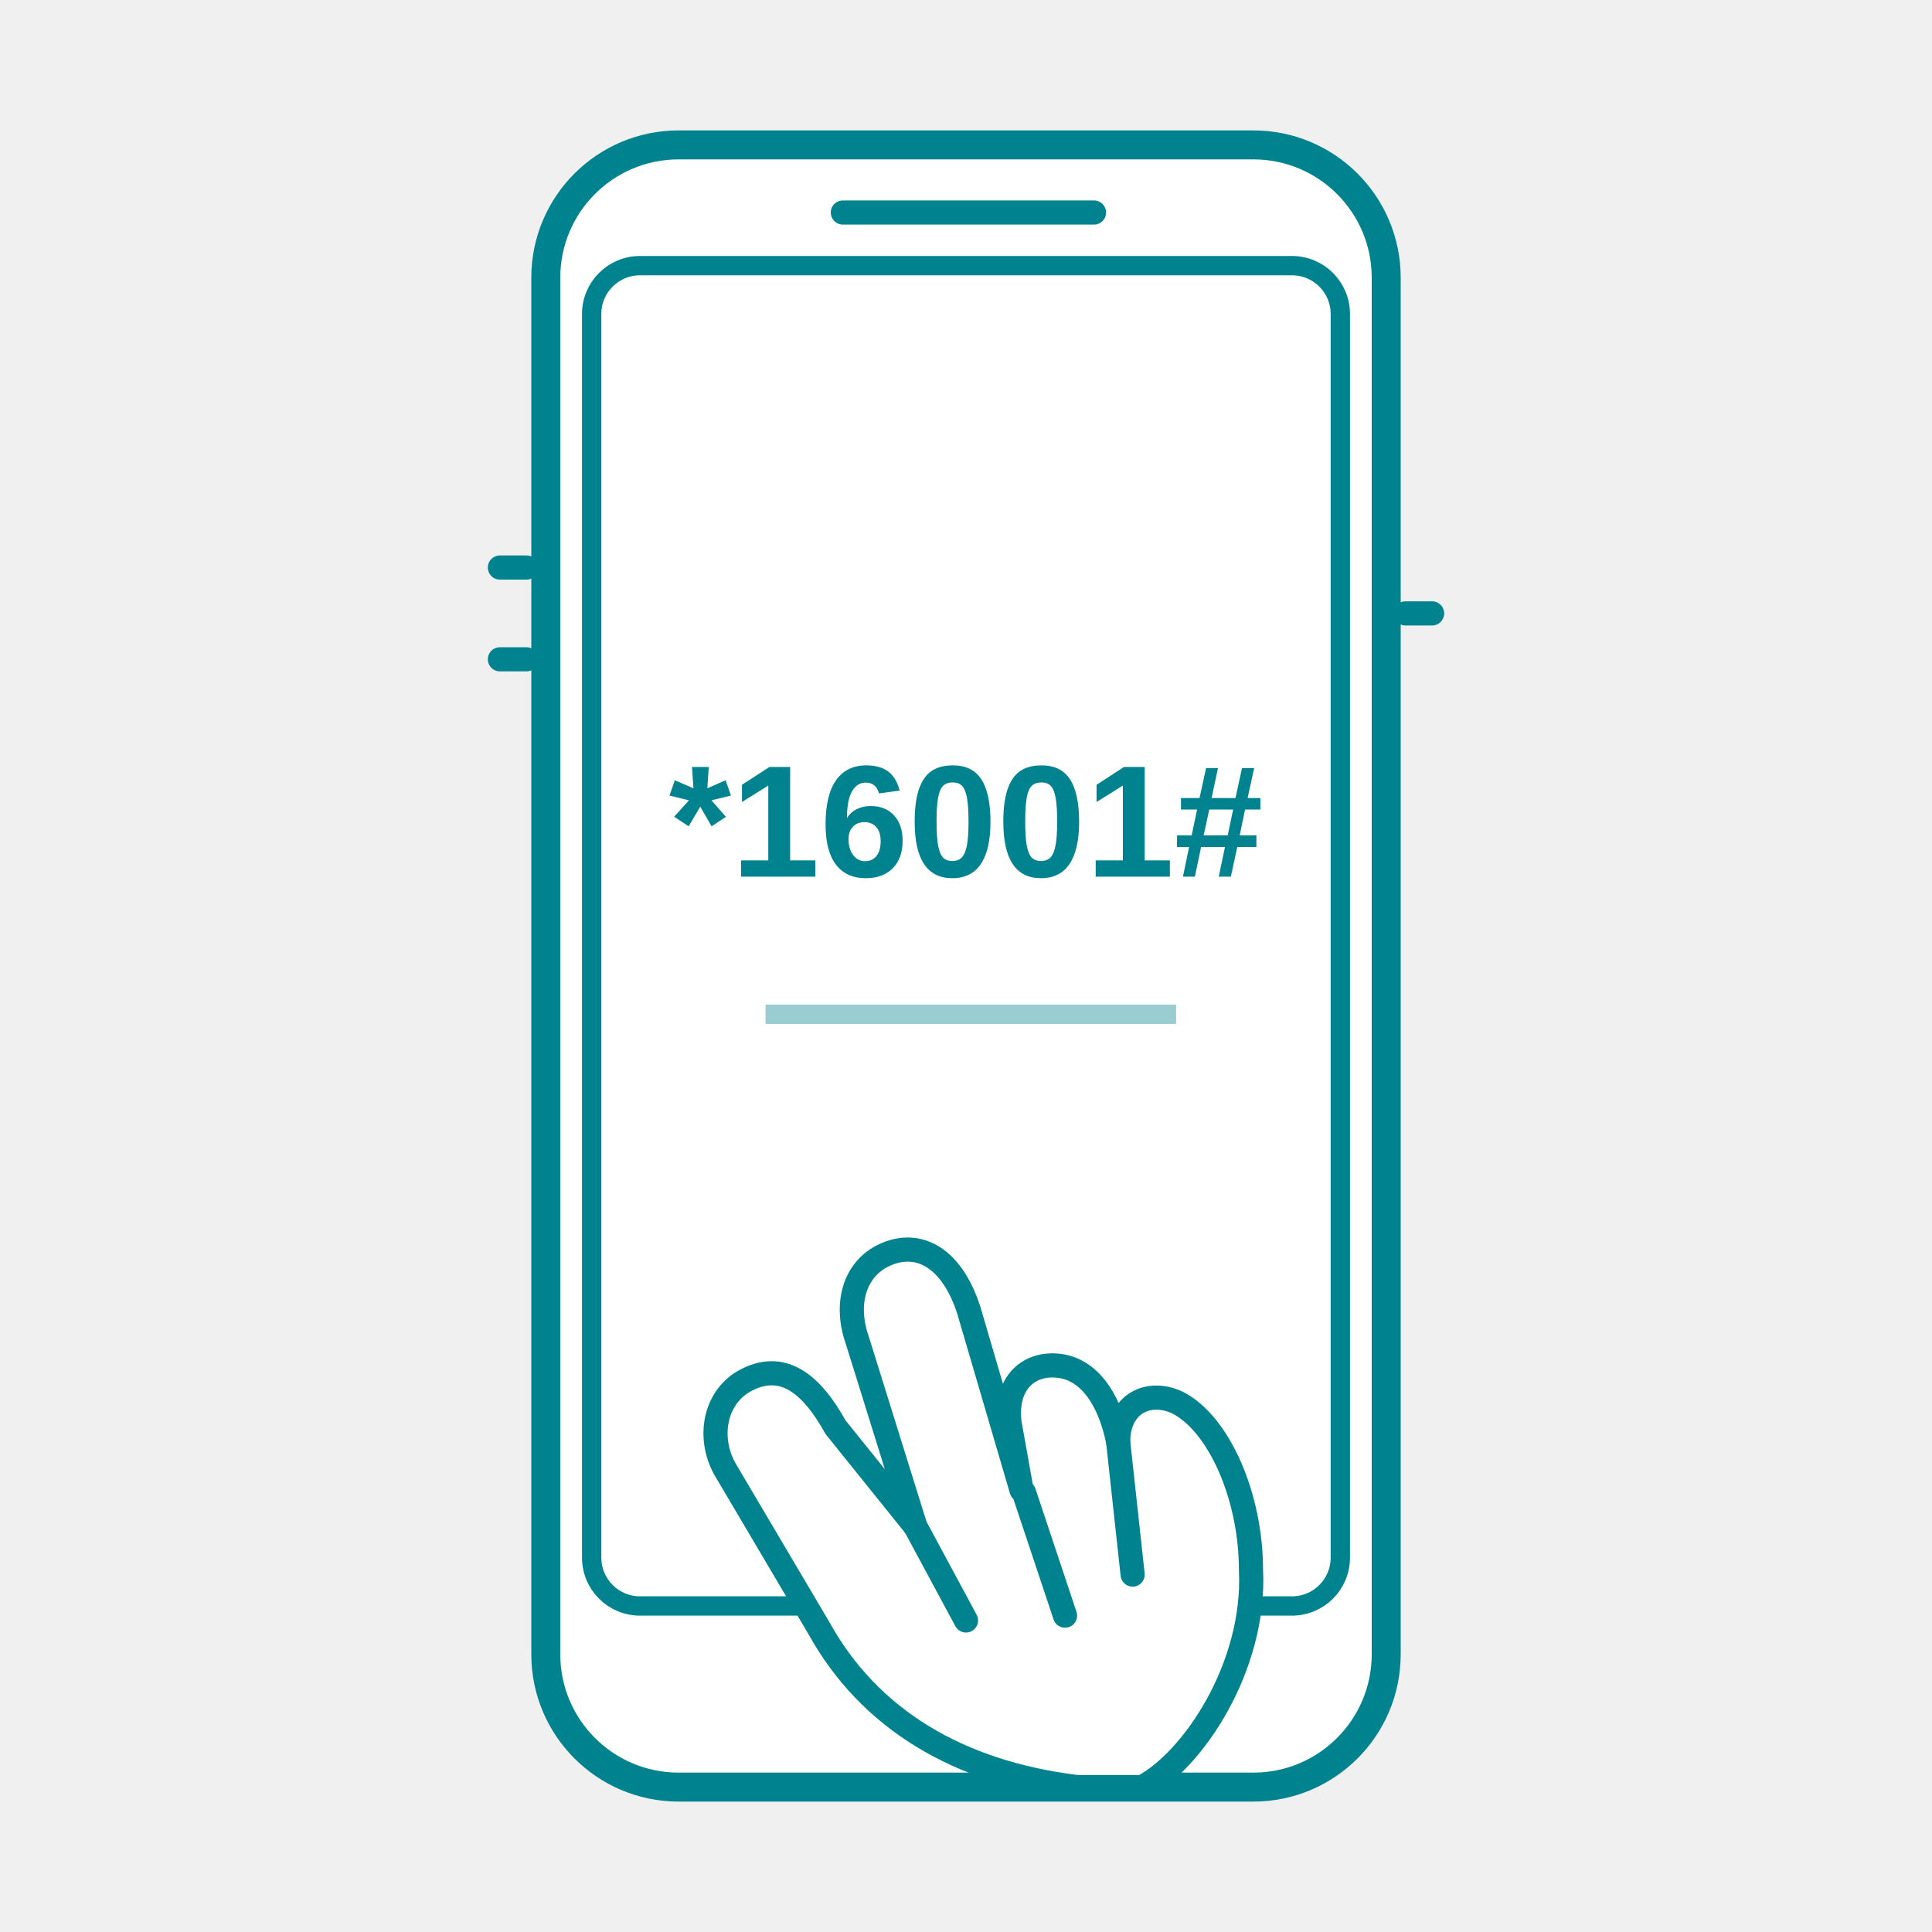
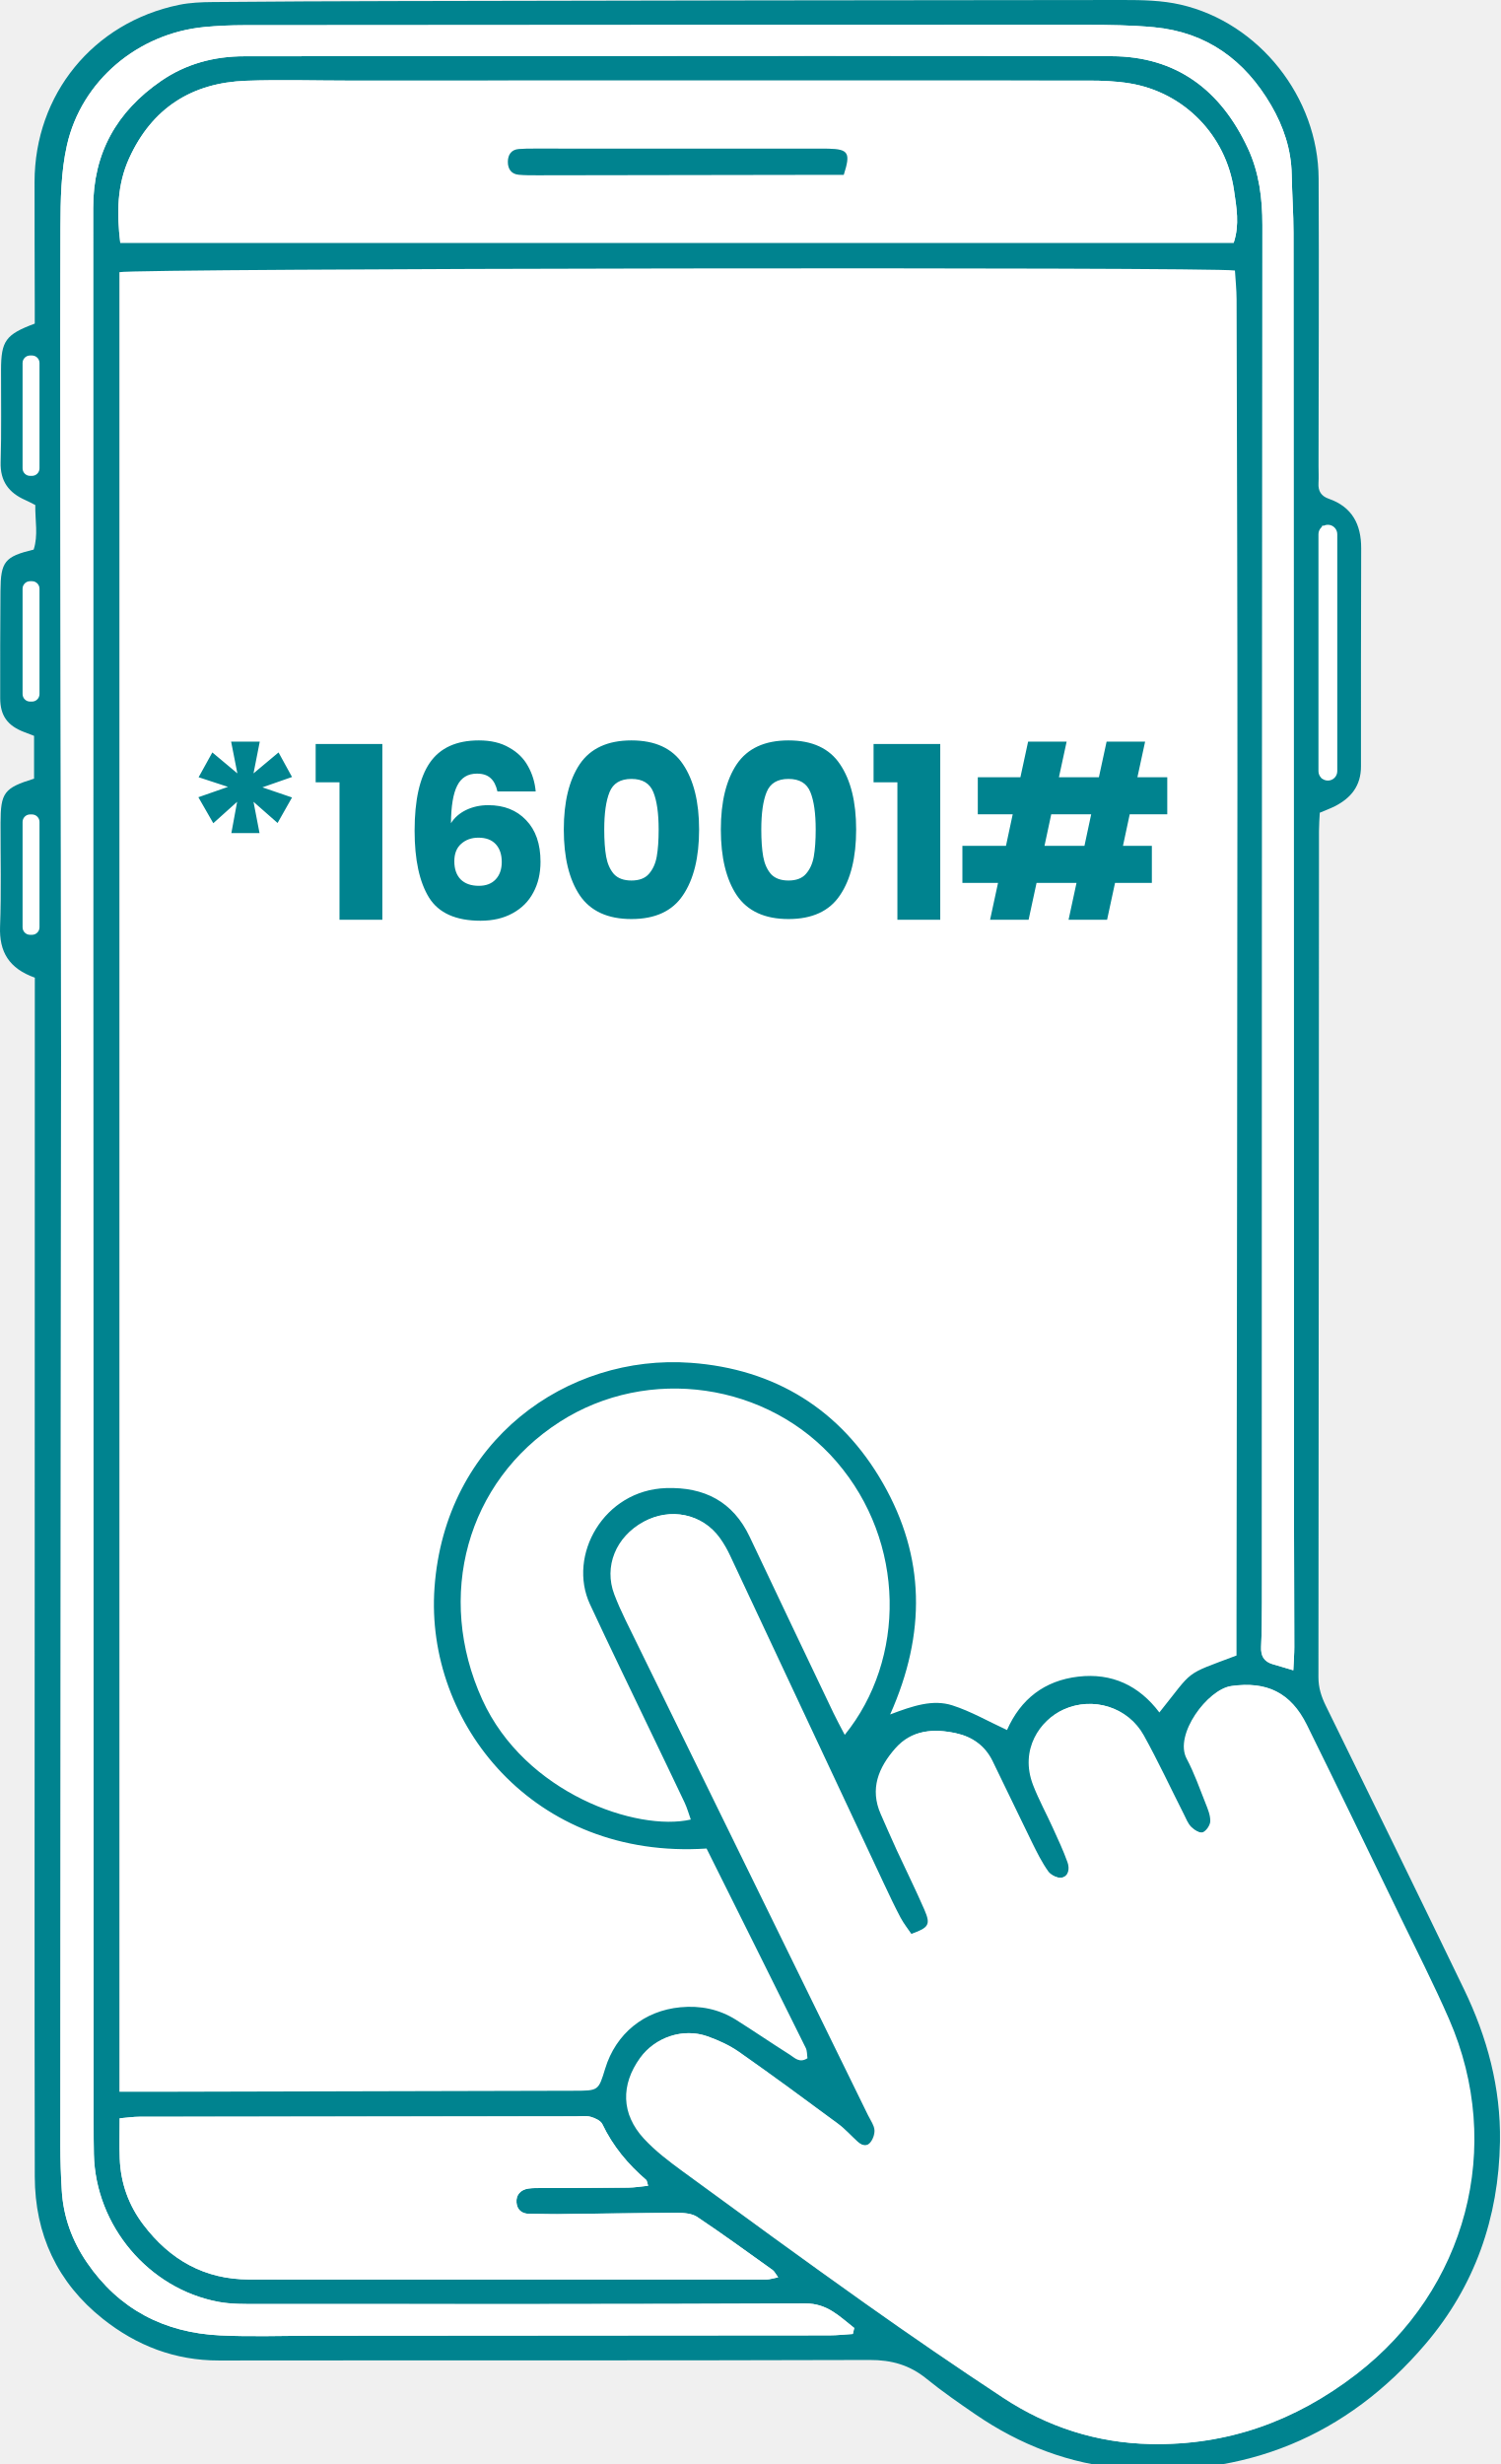
- <svg xmlns="http://www.w3.org/2000/svg" width="800" height="800" viewBox="0 0 800 800" fill="none" role="img" aria-labelledby="title desc">
-   <g stroke="#00838F" stroke-linecap="round" stroke-linejoin="round" fill="none">
-     <rect x="226" y="60" width="348" height="680" rx="55" fill="#fff" stroke-width="12" />
-     <rect x="245" y="110" width="310" height="555" rx="20" stroke-width="8" />
-     <path d="M349 88 H453 M358 699 H444" stroke-width="10" />
-     <path d="M218 235 H207 M218 273 H207 M582 254 H593" stroke-width="10" />
-   </g>
-   <text x="400" y="363" text-anchor="middle" font-family="Poppins,Arial,sans-serif" font-size="66" font-weight="600" fill="#00838F">*16001#</text>
-   <path d="M317 420 H487" stroke="#00838F" stroke-width="8" opacity=".4" />
-   <g stroke="#00838F" stroke-width="10" stroke-linecap="round" stroke-linejoin="round">
-     <path fill="#fff" d="M446 740 C397 734 360 712 339 674 L300 608 C293 595 296 579 308 572 C324 563 336 573 346 591 L379 632 L355 555 C349 538 355 522 371 518 C384 515 395 524 401 542 L423 617 L418 589 C416 571 428 563 441 566 C453 569 460 582 463 597 C463 581 476 575 488 581 C505 590 518 620 518 650 C520 690 494 729 473 740 Z" />
-     <path d="M379 632 L400 671 M424 618 L441 669 M463 597 L469 652" fill="none" />
-   </g>
+ <svg xmlns="http://www.w3.org/2000/svg" width="798" height="1310" viewBox="0 0 798 1310" fill="none" role="img" aria-labelledby="title desc">
+   <rect x="64" y="139" width="594" height="986" fill="white" />
+   <path d="M18.524 519.78C4.844 514.91 -0.486 506.12 0.034 492.57C0.744 474.27 0.254 455.92 0.294 437.58C0.334 421.37 2.114 418.94 18.114 413.98C18.114 406.71 18.114 399.18 18.114 391.22C16.494 390.6 14.654 389.89 12.824 389.19C4.014 385.83 0.124 380.54 0.104 371.18C0.054 352.18 0.124 333.19 0.254 314.19C0.364 298.53 2.484 295.91 17.895 292.2C20.395 284.63 18.634 276.73 18.764 268.5C16.914 267.57 15.234 266.64 13.484 265.87C4.704 262.01 0.044 255.87 0.344 245.72C0.824 229.4 0.524 213.06 0.554 196.73C0.584 181.24 2.934 177.85 18.484 172.05C18.484 168.87 18.494 165.26 18.484 161.66C18.444 140 18.344 118.33 18.374 96.67C18.444 50.17 49.554 11.97 95.214 2.58C101.034 1.38 107.124 1.14 113.104 1.09C145.424 0.8 177.754 0.64 210.074 0.58C339.054 0.32 468.034 0.06 597.014 0C607.284 -0.01 617.844 0.19 627.764 2.48C669.504 12.1 700.864 51.77 701.084 94.87C701.334 145.86 701.074 196.86 701.034 247.85C701.034 250.85 701.194 253.86 701.014 256.85C700.764 261.08 702.434 263.76 706.504 265.18C718.954 269.51 723.744 278.89 723.714 291.47C723.634 330.13 723.544 368.79 723.604 407.45C723.614 417.7 718.384 424.23 709.744 428.63C707.384 429.83 704.874 430.74 701.694 432.09C701.554 435.2 701.274 438.46 701.274 441.72C701.184 591.7 701.144 741.68 700.984 891.66C700.974 897.21 702.494 901.96 704.894 906.86C729.524 957.09 754.124 1007.32 778.434 1057.71C790.734 1083.21 797.974 1110 797.504 1138.63C796.844 1179.12 784.114 1215.41 757.964 1246.13C715.984 1295.47 661.854 1317.51 597.404 1312.37C568.774 1310.09 542.314 1299.88 518.494 1283.52C509.714 1277.49 500.904 1271.42 492.654 1264.7C483.684 1257.39 474.094 1254.65 462.364 1254.69C347.044 1255.07 231.734 1254.82 116.414 1254.97C93.034 1255 72.644 1247.1 54.694 1232.84C30.474 1213.6 18.554 1187.91 18.494 1157.18C18.294 1052.2 18.434 947.21 18.454 842.23C18.474 737.24 18.494 632.26 18.514 527.27C18.524 524.94 18.524 522.64 18.524 519.78ZM657.434 880.16C657.434 873.77 657.424 867.46 657.434 861.16C657.604 711.84 657.874 562.53 657.924 413.21C657.954 328.55 657.674 243.9 657.474 159.24C657.464 154.02 656.884 148.8 656.594 143.83C644.224 141.79 71.284 142.64 63.454 144.71C63.454 466.65 63.454 788.76 63.454 1112.11C70.784 1112.11 77.665 1112.12 84.544 1112.11C158.204 1111.93 231.864 1111.75 305.514 1111.56C318.204 1111.53 318.204 1111.49 321.764 1099.79C327.444 1081.15 342.524 1068.98 361.774 1067.17C372.454 1066.16 382.374 1068.2 391.414 1073.9C400.994 1079.94 410.344 1086.34 419.924 1092.39C422.494 1094.01 425.034 1097.04 429.314 1094.27C429.044 1092.51 429.204 1090.42 428.404 1088.8C410.854 1053.35 393.194 1017.96 375.664 982.78C283.644 988.86 225.914 915.92 231.014 844.16C236.594 765.69 301.554 719.77 367.234 724.54C411.894 727.78 447.034 749.29 469.534 788.73C491.784 827.74 492.544 868.25 473.274 911.5C485.544 906.83 496.054 903.37 506.354 906.67C516.204 909.83 525.364 915.14 535.414 919.78C542.644 903.34 555.314 893.48 573.314 891.39C591.144 889.32 605.594 896.09 616.414 910.44C635.074 887.2 628.914 890.91 657.434 880.16ZM484.234 1028.29C482.354 1025.5 480.084 1022.68 478.414 1019.54C475.294 1013.67 472.454 1007.64 469.634 1001.62C442.364 943.46 415.124 885.28 387.824 827.13C386.274 823.83 384.454 820.6 382.324 817.64C373.104 804.86 356.384 801.34 342.204 809.02C327.394 817.05 320.954 832.88 326.614 847.7C328.394 852.36 330.434 856.93 332.624 861.41C375.654 949.33 418.724 1037.22 461.784 1125.13C462.954 1127.52 464.704 1129.9 464.894 1132.39C465.074 1134.63 464.054 1137.5 462.554 1139.21C460.454 1141.61 457.684 1140.55 455.504 1138.54C452.074 1135.39 448.934 1131.84 445.214 1129.09C427.814 1116.22 410.394 1103.37 392.664 1090.95C387.564 1087.37 381.644 1084.66 375.744 1082.58C362.944 1078.07 348.234 1083.13 340.314 1094.09C329.984 1108.37 330.264 1123.93 342.254 1136.95C348.284 1143.5 355.574 1149.02 362.804 1154.31C395.064 1177.91 427.324 1201.49 459.924 1224.61C484.094 1241.75 508.554 1258.51 533.294 1274.82C556.854 1290.34 582.904 1298.75 611.304 1299.37C652.244 1300.26 688.284 1287.23 720.634 1262.35C779.314 1217.2 799.574 1141.24 770.024 1073.48C761.914 1054.89 752.674 1036.8 743.834 1018.54C727.444 984.69 711.114 950.81 694.474 917.08C685.874 899.65 672.964 893.76 654.514 896.39C642.024 898.17 624.124 922.22 630.894 934.96C634.934 942.56 637.814 950.8 641.004 958.83C642.214 961.88 643.584 965.19 643.474 968.33C643.404 970.45 641.244 973.56 639.314 974.24C637.694 974.81 634.614 972.95 633.004 971.34C631.184 969.53 630.204 966.85 628.994 964.48C621.924 950.52 615.324 936.31 607.744 922.64C599.344 907.49 580.784 901.87 565.374 908.88C553.014 914.5 541.884 930.09 549.314 949.17C552.324 956.9 556.344 964.24 559.774 971.81C562.514 977.85 565.364 983.88 567.584 990.12C568.714 993.31 568.314 997.53 564.314 998.29C562.074 998.71 558.344 996.9 556.934 994.92C553.494 990.07 550.814 984.64 548.174 979.28C541.124 964.95 534.314 950.5 527.274 936.16C523.344 928.15 516.594 923.36 508.074 921.49C496.104 918.87 484.564 919.71 475.894 929.65C467.114 939.72 462.324 951.04 468.274 964.5C471.094 970.89 473.864 977.31 476.784 983.66C481.664 994.24 486.864 1004.68 491.504 1015.36C494.924 1023.28 493.874 1024.86 484.234 1028.29ZM453.434 1240.87C453.684 1239.81 453.934 1238.74 454.184 1237.68C446.414 1231.67 440.024 1224.58 428.024 1224.63C331.034 1225.08 234.044 1224.96 137.054 1224.94C130.074 1224.94 122.954 1225.06 116.144 1223.79C78.954 1216.84 50.785 1183.27 49.914 1145.37C49.785 1139.71 49.774 1134.04 49.774 1128.37C49.684 921.39 49.584 714.41 49.535 507.43C49.505 375.11 49.634 242.79 49.544 110.47C49.524 81.38 62.054 59.29 85.614 43.05C98.904 33.89 113.894 29.93 129.944 29.91C177.944 29.84 225.934 29.8 273.934 29.79C379.594 29.77 485.244 29.57 590.904 29.87C625.564 29.97 649.094 47.99 663.444 78.77C669.464 91.68 671.194 105.43 671.184 119.64C671.034 363.62 671.014 607.6 670.944 851.57C670.944 859.57 670.864 867.57 670.504 875.56C670.294 880.22 671.894 883.3 676.404 884.69C679.734 885.72 683.094 886.68 687.624 888.02C687.854 882.9 688.154 879.32 688.154 875.74C688.134 853.41 688.004 831.08 687.994 808.75C687.914 580.44 687.854 352.13 687.734 123.81C687.724 113.49 686.954 103.17 686.774 92.84C686.534 79.48 682.414 67.27 675.804 55.91C661.864 31.97 641.574 17.1 613.544 14.48C601.634 13.36 589.604 13.21 577.624 13.21C428.304 13.19 278.984 13.27 129.664 13.39C122.684 13.4 115.664 13.7 108.714 14.36C73.514 17.72 43.394 42.74 35.604 77.16C32.414 91.26 32.184 106.23 32.145 120.8C31.895 197.12 32.134 273.44 32.214 349.76C32.294 420.08 32.514 490.41 32.474 560.73C32.385 754.05 32.194 947.36 32.084 1140.68C32.084 1148.67 32.364 1156.67 32.844 1164.65C33.684 1178.61 38.344 1191.34 46.194 1202.84C63.205 1227.74 87.305 1240.2 117.014 1241.63C133.304 1242.41 149.674 1241.82 166.004 1241.81C257.664 1241.76 349.324 1241.71 440.974 1241.61C445.134 1241.6 449.284 1241.13 453.434 1240.87ZM655.934 129.08C659.174 119.38 657.394 110.14 656.074 101.06C651.824 71.92 629.564 49.08 600.644 44.32C593.464 43.14 586.064 42.85 578.764 42.85C447.784 42.79 316.804 42.84 185.824 42.86C167.494 42.86 149.144 42.28 130.834 42.94C101.994 43.99 80.824 57.46 68.704 84.06C62.164 98.41 62.054 113.39 63.934 129.08C261.814 129.08 458.654 129.08 655.934 129.08ZM449.134 922.35C481.674 882.2 481.694 819.94 444.764 777.1C408.494 735.03 344.614 725.76 297.634 755.92C248.084 787.74 231.454 848.68 256.404 903.57C279.124 953.56 338.774 973.9 367.284 967.37C366.164 964.26 365.324 961.17 363.974 958.31C358.024 945.67 351.904 933.11 345.884 920.5C335.124 897.99 324.194 875.56 313.684 852.94C301.604 826.93 320.974 792.21 354.194 791.15C374.354 790.5 389.704 798.23 398.614 817.1C413.404 848.39 428.314 879.63 443.204 910.87C444.864 914.36 446.744 917.74 449.134 922.35ZM63.624 1126.21C63.624 1134.33 63.425 1140.95 63.664 1147.56C64.135 1160.58 68.344 1172.38 76.214 1182.76C90.334 1201.38 108.654 1211.9 132.514 1211.89C224.174 1211.86 315.824 1211.92 407.484 1211.9C409.254 1211.9 411.024 1211.27 413.724 1210.75C412.264 1208.79 411.724 1207.53 410.764 1206.84C397.484 1197.35 384.284 1187.73 370.724 1178.66C367.964 1176.81 363.804 1176.45 360.284 1176.46C338.954 1176.52 317.624 1176.92 296.294 1177.14C291.294 1177.19 286.294 1176.94 281.304 1176.96C277.194 1176.98 274.894 1174.55 274.604 1170.99C274.274 1166.88 276.794 1164.14 280.994 1163.54C283.284 1163.21 285.654 1163.28 287.984 1163.27C303.314 1163.2 318.644 1163.22 333.974 1163.06C337.424 1163.03 340.874 1162.43 344.584 1162.06C343.984 1160.15 343.984 1159.31 343.564 1158.96C333.844 1150.61 325.844 1141 320.264 1129.33C319.354 1127.43 316.354 1126.05 314.044 1125.41C311.554 1124.72 308.754 1125.16 306.084 1125.16C228.764 1125.21 151.434 1125.26 74.114 1125.36C70.874 1125.38 67.624 1125.88 63.624 1126.21ZM703.124 279.38C700.494 290.7 700.554 406.28 702.694 413.79C706.724 414.48 709.104 412.68 709.804 408.77C710.154 406.82 710.164 404.79 710.164 402.79C710.074 365.81 709.974 328.83 709.804 291.86C709.794 289.23 709.704 286.39 708.714 284.04C708.034 282.43 705.754 281.48 703.124 279.38ZM15.5 495.5C16.35 495.36 17.65 495.64 18.5 495.5C18.79 492.72 19.104 494.71 19.124 491.93C19.204 476.31 19.174 460.7 19.145 445.08C19.134 441.43 19.244 437.73 18.695 434.15C18.505 432.89 16.03 435.94 14.5 434.5C12.6 441.02 12.02 486.73 13.5 494.5C13.77 495.91 14.7 494.2 15.5 495.5ZM16 310C10.38 317.56 12.884 317.9 12.984 323.21C13.294 339.83 11.527 353.05 14.297 371.23C16.767 369.2 18.524 371.99 18.535 371.23C18.584 350.62 18.494 330.01 18.324 309.4C18.304 308.12 16.72 312.35 16 310ZM15.284 190.81C12.024 196.81 13.175 203.35 13.055 209.69C12.925 216.69 12.895 223.7 13.174 230.68C13.424 237.07 12.164 243.68 14.764 251.02C16.784 249.49 18.264 248.95 18.574 248.03C19.934 243.97 17.965 194.65 15.284 190.81Z" fill="#00838F" />
+   <path d="M453.432 1240.87C449.282 1241.13 445.132 1241.6 440.982 1241.61C349.322 1241.71 257.662 1241.76 166.012 1241.81C149.682 1241.82 133.322 1242.41 117.022 1241.63C87.312 1240.2 63.212 1227.75 46.202 1202.84C38.352 1191.34 33.692 1178.61 32.852 1164.65C32.372 1156.67 32.082 1148.67 32.092 1140.68C32.192 947.36 32.392 754.05 32.482 560.73C32.512 490.41 32.302 420.08 32.222 349.76C32.132 273.44 31.902 197.12 32.152 120.8C32.202 106.22 32.422 91.25 35.612 77.16C43.402 42.74 73.522 17.72 108.722 14.36C115.672 13.7 122.682 13.4 129.672 13.39C278.992 13.27 428.312 13.19 577.632 13.21C589.612 13.21 601.642 13.36 613.552 14.48C641.582 17.1 661.872 31.97 675.812 55.91C682.432 67.27 686.542 79.49 686.782 92.84C686.962 103.17 687.732 113.49 687.742 123.81C687.872 352.12 687.922 580.43 688.002 808.75C688.012 831.08 688.142 853.41 688.162 875.74C688.162 879.32 687.862 882.9 687.632 888.02C683.102 886.68 679.752 885.72 676.412 884.69C671.912 883.3 670.302 880.22 670.512 875.56C670.872 867.57 670.952 859.57 670.952 851.57C671.022 607.59 671.042 363.61 671.192 119.64C671.202 105.44 669.472 91.68 663.452 78.77C649.102 47.99 625.572 29.97 590.912 29.87C485.252 29.56 379.602 29.76 273.942 29.79C225.942 29.8 177.952 29.84 129.952 29.91C113.902 29.93 98.922 33.89 85.622 43.05C62.062 59.29 49.532 81.38 49.552 110.47C49.652 242.79 49.512 375.11 49.542 507.43C49.582 714.41 49.692 921.39 49.782 1128.37C49.782 1134.04 49.792 1139.7 49.922 1145.37C50.802 1183.26 78.972 1216.84 116.152 1223.79C122.962 1225.06 130.082 1224.94 137.062 1224.94C234.052 1224.97 331.042 1225.09 428.032 1224.63C440.032 1224.57 446.412 1231.66 454.192 1237.68C453.932 1238.74 453.682 1239.8 453.432 1240.87Z" fill="white" />
+   <path d="M655.934 129.081C458.654 129.081 261.814 129.081 63.944 129.081C62.064 113.391 62.174 98.411 68.714 84.061C80.844 57.451 102.004 43.991 130.844 42.941C149.154 42.271 167.504 42.861 185.834 42.861C316.814 42.841 447.794 42.791 578.774 42.851C586.074 42.851 593.474 43.141 600.654 44.321C629.574 49.081 651.834 71.911 656.084 101.061C657.394 110.141 659.174 119.381 655.934 129.081ZM448.604 92.951C452.374 81.211 451.104 79.311 440.424 79.041C439.764 79.021 439.094 79.031 438.434 79.031C386.894 79.021 335.354 79.001 283.814 79.001C281.154 79.001 278.484 79.011 275.844 79.231C271.744 79.561 270.054 82.421 270.024 86.011C269.994 89.631 271.704 92.531 275.754 92.901C279.054 93.201 282.394 93.191 285.714 93.191C336.584 93.121 387.464 93.031 438.334 92.951C441.634 92.941 444.944 92.951 448.604 92.951Z" fill="white" />
+   <path d="M63.626 1126.21C67.626 1125.88 70.876 1125.38 74.126 1125.38C151.446 1125.28 228.776 1125.23 306.096 1125.18C308.766 1125.18 311.566 1124.74 314.056 1125.43C316.366 1126.07 319.366 1127.44 320.276 1129.35C325.846 1141.02 333.856 1150.64 343.576 1158.98C343.996 1159.34 343.996 1160.18 344.596 1162.08C340.886 1162.45 337.436 1163.04 333.986 1163.08C318.656 1163.23 303.326 1163.22 287.996 1163.29C285.666 1163.3 283.306 1163.23 281.006 1163.56C276.806 1164.16 274.286 1166.9 274.616 1171.01C274.906 1174.57 277.206 1177 281.316 1176.98C286.316 1176.96 291.316 1177.22 296.306 1177.16C317.636 1176.94 338.966 1176.54 360.296 1176.48C363.806 1176.47 367.976 1176.83 370.736 1178.68C384.296 1187.75 397.496 1197.37 410.776 1206.86C411.736 1207.55 412.286 1208.81 413.736 1210.77C411.036 1211.28 409.266 1211.92 407.496 1211.92C315.836 1211.94 224.186 1211.88 132.526 1211.91C108.666 1211.92 90.346 1201.4 76.226 1182.78C68.356 1172.4 64.146 1160.6 63.676 1147.58C63.436 1140.95 63.626 1134.33 63.626 1126.21Z" fill="white" />
+   <path d="M703.124 279.379C705.754 281.479 708.044 282.429 708.714 284.039C709.694 286.389 709.784 289.229 709.804 291.859C709.974 328.839 710.074 365.809 710.164 402.789C710.164 404.779 710.154 406.809 709.804 408.769C709.104 412.679 706.724 414.479 702.694 413.789C700.554 406.279 700.494 290.709 703.124 279.379Z" fill="white" />
+   <path d="M15.5 495.5C14.7 494.2 13.77 495.4 13.5 494C12.02 486.22 13.1 441.52 15 435C16.53 436.45 18.502 432.903 18.692 434.163C19.242 437.743 19.132 441.443 19.142 445.093C19.172 460.713 19.202 476.323 19.122 491.943C19.112 494.723 18.79 492.22 18.5 495C17.64 495.14 16.35 495.36 15.5 495.5Z" fill="white" />
+   <path d="M15.5 310C16.23 312.35 18.315 308.13 18.325 309.4C18.485 330.01 18.585 350.62 18.535 371.23C18.535 371.98 16.472 369.468 14.002 371.498C11.232 353.328 13.305 339.84 12.985 323.21C12.885 317.9 9.87 317.56 15.5 310Z" fill="white" />
+   <path d="M15.282 190.812C17.962 194.652 19.932 243.962 18.572 248.042C18.262 248.962 16.782 249.502 14.762 251.032C12.162 243.682 13.422 237.073 13.172 230.693C12.902 223.703 12.922 216.693 13.052 209.703C13.162 203.363 12.022 196.823 15.282 190.812Z" fill="white" />
+   <path d="M448.604 92.95C444.944 92.95 441.634 92.95 438.334 92.95C387.464 93.03 336.584 93.12 285.714 93.19C282.394 93.19 279.054 93.21 275.754 92.9C271.714 92.53 269.994 89.63 270.024 86.01C270.054 82.41 271.744 79.55 275.844 79.23C278.494 79.02 281.154 79 283.814 79C335.354 79 386.894 79.02 438.434 79.03C439.094 79.03 439.764 79.02 440.424 79.04C451.104 79.31 452.374 81.21 448.604 92.95Z" fill="#00838F" />
+   <path d="M521.773 481.51C523.703 472.99 524.933 465.86 526.993 458.98C528.593 453.65 530.493 453.44 541.003 455.94C539.913 462.98 539.073 470.16 537.533 477.19C537.163 478.89 534.673 480.91 532.833 481.32C529.793 482.01 526.483 481.51 521.773 481.51Z" fill="white" />
+   <path d="M368.414 468.85C367.734 477.46 367.134 486.07 366.334 494.66C366.124 496.94 365.584 499.27 364.734 501.39C362.694 506.44 358.804 509.21 353.354 509.77C347.774 510.35 343.414 508.13 340.904 503.31C339.104 499.84 337.334 495.89 337.214 492.1C336.764 477.86 336.904 463.6 337.064 449.35C337.094 446.78 338.024 444.12 338.984 441.67C341.684 434.78 346.214 431.51 352.344 431.67C358.864 431.84 363.724 435.77 365.774 443.03C366.674 446.21 367.164 449.56 367.314 452.86C367.564 458.16 367.384 463.49 367.384 468.8C367.724 468.82 368.064 468.83 368.414 468.85Z" fill="white" />
+   <path d="M456.595 488.26C456.485 501.04 451.205 508.33 442.325 509.15C432.865 510.03 425.885 503.55 424.055 492.02C423.695 489.74 423.525 487.37 423.685 485.07C424.345 475.85 431.005 469.3 439.675 469.12C448.095 468.95 455.215 475.49 456.335 484.51C456.555 486.16 456.565 487.83 456.595 488.26Z" fill="white" />
+   <rect x="115" y="375" width="470" height="165" fill="white" />
+   <path d="M148.096 400.04L155.264 413.096L139.52 418.6L155.264 423.976L147.584 437.544L134.784 426.28L137.984 442.92H123.008L126.08 426.28L113.408 437.672L105.472 423.848L121.216 418.344L105.6 413.224L112.896 400.04L126.208 411.176L122.88 394.28H138.112L134.784 411.176L148.096 400.04ZM167.831 415.912V395.56H203.287V489H180.503V415.912H167.831ZM264.468 420.776C263.785 417.619 262.591 415.272 260.884 413.736C259.177 412.115 256.745 411.304 253.588 411.304C248.724 411.304 245.225 413.437 243.092 417.704C240.959 421.885 239.849 428.541 239.764 437.672C241.641 434.685 244.329 432.339 247.828 430.632C251.412 428.925 255.337 428.072 259.604 428.072C267.967 428.072 274.665 430.717 279.7 436.008C284.82 441.299 287.38 448.68 287.38 458.152C287.38 464.381 286.1 469.843 283.54 474.536C281.065 479.229 277.396 482.899 272.532 485.544C267.753 488.189 262.079 489.512 255.508 489.512C242.367 489.512 233.236 485.416 228.116 477.224C222.996 468.947 220.436 457.085 220.436 441.64C220.436 425.427 223.124 413.395 228.5 405.544C233.961 397.608 242.665 393.64 254.612 393.64C261.012 393.64 266.388 394.92 270.74 397.48C275.177 399.955 278.505 403.24 280.724 407.336C283.028 411.432 284.393 415.912 284.82 420.776H264.468ZM254.356 445.352C250.687 445.352 247.615 446.461 245.14 448.68C242.751 450.813 241.556 453.885 241.556 457.896C241.556 461.992 242.665 465.192 244.884 467.496C247.188 469.8 250.431 470.952 254.612 470.952C258.367 470.952 261.311 469.843 263.444 467.624C265.663 465.32 266.772 462.205 266.772 458.28C266.772 454.269 265.705 451.112 263.572 448.808C261.439 446.504 258.367 445.352 254.356 445.352ZM299.76 441C299.76 426.323 302.576 414.76 308.208 406.312C313.925 397.864 323.099 393.64 335.728 393.64C348.357 393.64 357.488 397.864 363.12 406.312C368.837 414.76 371.696 426.323 371.696 441C371.696 455.848 368.837 467.496 363.12 475.944C357.488 484.392 348.357 488.616 335.728 488.616C323.099 488.616 313.925 484.392 308.208 475.944C302.576 467.496 299.76 455.848 299.76 441ZM350.192 441C350.192 432.381 349.253 425.768 347.376 421.16C345.499 416.467 341.616 414.12 335.728 414.12C329.84 414.12 325.957 416.467 324.08 421.16C322.203 425.768 321.264 432.381 321.264 441C321.264 446.803 321.605 451.624 322.288 455.464C322.971 459.219 324.336 462.291 326.384 464.68C328.517 466.984 331.632 468.136 335.728 468.136C339.824 468.136 342.896 466.984 344.944 464.68C347.077 462.291 348.485 459.219 349.168 455.464C349.851 451.624 350.192 446.803 350.192 441ZM383.26 441C383.26 426.323 386.076 414.76 391.708 406.312C397.425 397.864 406.599 393.64 419.228 393.64C431.857 393.64 440.988 397.864 446.62 406.312C452.337 414.76 455.196 426.323 455.196 441C455.196 455.848 452.337 467.496 446.62 475.944C440.988 484.392 431.857 488.616 419.228 488.616C406.599 488.616 397.425 484.392 391.708 475.944C386.076 467.496 383.26 455.848 383.26 441ZM433.692 441C433.692 432.381 432.753 425.768 430.876 421.16C428.999 416.467 425.116 414.12 419.228 414.12C413.34 414.12 409.457 416.467 407.58 421.16C405.703 425.768 404.764 432.381 404.764 441C404.764 446.803 405.105 451.624 405.788 455.464C406.471 459.219 407.836 462.291 409.884 464.68C412.017 466.984 415.132 468.136 419.228 468.136C423.324 468.136 426.396 466.984 428.444 464.68C430.577 462.291 431.985 459.219 432.668 455.464C433.351 451.624 433.692 446.803 433.692 441ZM464.456 415.912V395.56H499.912V489H477.128V415.912H464.456ZM600.645 432.936L597.061 449.704H612.421V469.416H592.837L588.613 489H568.133L572.357 469.416H551.109L546.885 489H526.405L530.629 469.416H511.685V449.704H534.853L538.437 432.936H519.877V413.224H542.533L546.629 394.28H567.109L563.013 413.224H584.261L588.357 394.28H608.837L604.741 413.224H620.613V432.936H600.645ZM580.165 432.936H558.917L555.333 449.704H576.581L580.165 432.936Z" fill="#00838F" />
+   <rect x="12" y="189" width="9" height="64" rx="4" fill="white" />
+   <rect x="12" y="309" width="9" height="64" rx="4" fill="white" />
+   <rect x="12" y="433" width="9" height="64" rx="4" fill="white" />
+   <rect x="701" y="279" width="10" height="136" rx="5" fill="white" />
+   <path d="M484.666 1028.32C494.316 1024.89 495.366 1023.31 491.926 1015.38C487.286 1004.7 482.086 994.258 477.206 983.678C474.286 977.328 471.516 970.918 468.696 964.518C462.746 951.058 467.536 939.738 476.316 929.668C484.986 919.728 496.526 918.889 508.496 921.509C517.026 923.379 523.766 928.168 527.696 936.178C534.736 950.518 541.546 964.968 548.596 979.298C551.236 984.668 553.916 990.098 557.356 994.938C558.766 996.918 562.496 998.728 564.736 998.308C568.736 997.558 569.146 993.339 568.006 990.139C565.786 983.899 562.936 977.868 560.196 971.829C556.766 964.258 552.746 956.918 549.736 949.188C542.316 930.108 553.436 914.518 565.796 908.898C581.206 901.888 599.766 907.508 608.166 922.658C615.746 936.328 622.346 950.549 629.416 964.499C630.616 966.879 631.606 969.559 633.426 971.359C635.046 972.969 638.116 974.819 639.736 974.259C641.656 973.589 643.816 970.479 643.896 968.349C644.006 965.209 642.636 961.899 641.426 958.849C638.236 950.819 635.356 942.579 631.316 934.979C624.546 922.239 642.446 898.188 654.936 896.408C673.386 893.778 686.296 899.669 694.896 917.099C711.536 950.829 727.866 984.708 744.256 1018.56C753.096 1036.82 762.346 1054.91 770.446 1073.5C799.996 1141.25 779.746 1217.22 721.056 1262.37C688.706 1287.25 652.666 1300.28 611.726 1299.39C583.316 1298.77 557.276 1290.36 533.716 1274.84C508.976 1258.54 484.516 1241.78 460.346 1224.63C427.746 1201.51 395.476 1177.92 363.226 1154.33C355.996 1149.04 348.706 1143.52 342.676 1136.97C330.686 1123.95 330.396 1108.38 340.736 1094.11C348.666 1083.16 363.366 1078.1 376.166 1082.6C382.076 1084.68 387.986 1087.39 393.086 1090.97C410.806 1103.39 428.236 1116.24 445.636 1129.11C449.356 1131.86 452.496 1135.41 455.926 1138.56C458.106 1140.56 460.876 1141.63 462.976 1139.23C464.476 1137.52 465.496 1134.65 465.316 1132.41C465.116 1129.92 463.366 1127.53 462.206 1125.15C419.156 1037.24 376.086 949.348 333.046 861.428C330.856 856.948 328.816 852.379 327.036 847.719C321.376 832.899 327.816 817.058 342.626 809.038C356.806 801.348 373.526 804.868 382.746 817.658C384.876 820.608 386.706 823.848 388.246 827.148C415.556 885.298 442.786 943.479 470.056 1001.64C472.886 1007.66 475.726 1013.69 478.836 1019.56C480.516 1022.71 482.786 1025.54 484.666 1028.32Z" fill="white" />
</svg>
